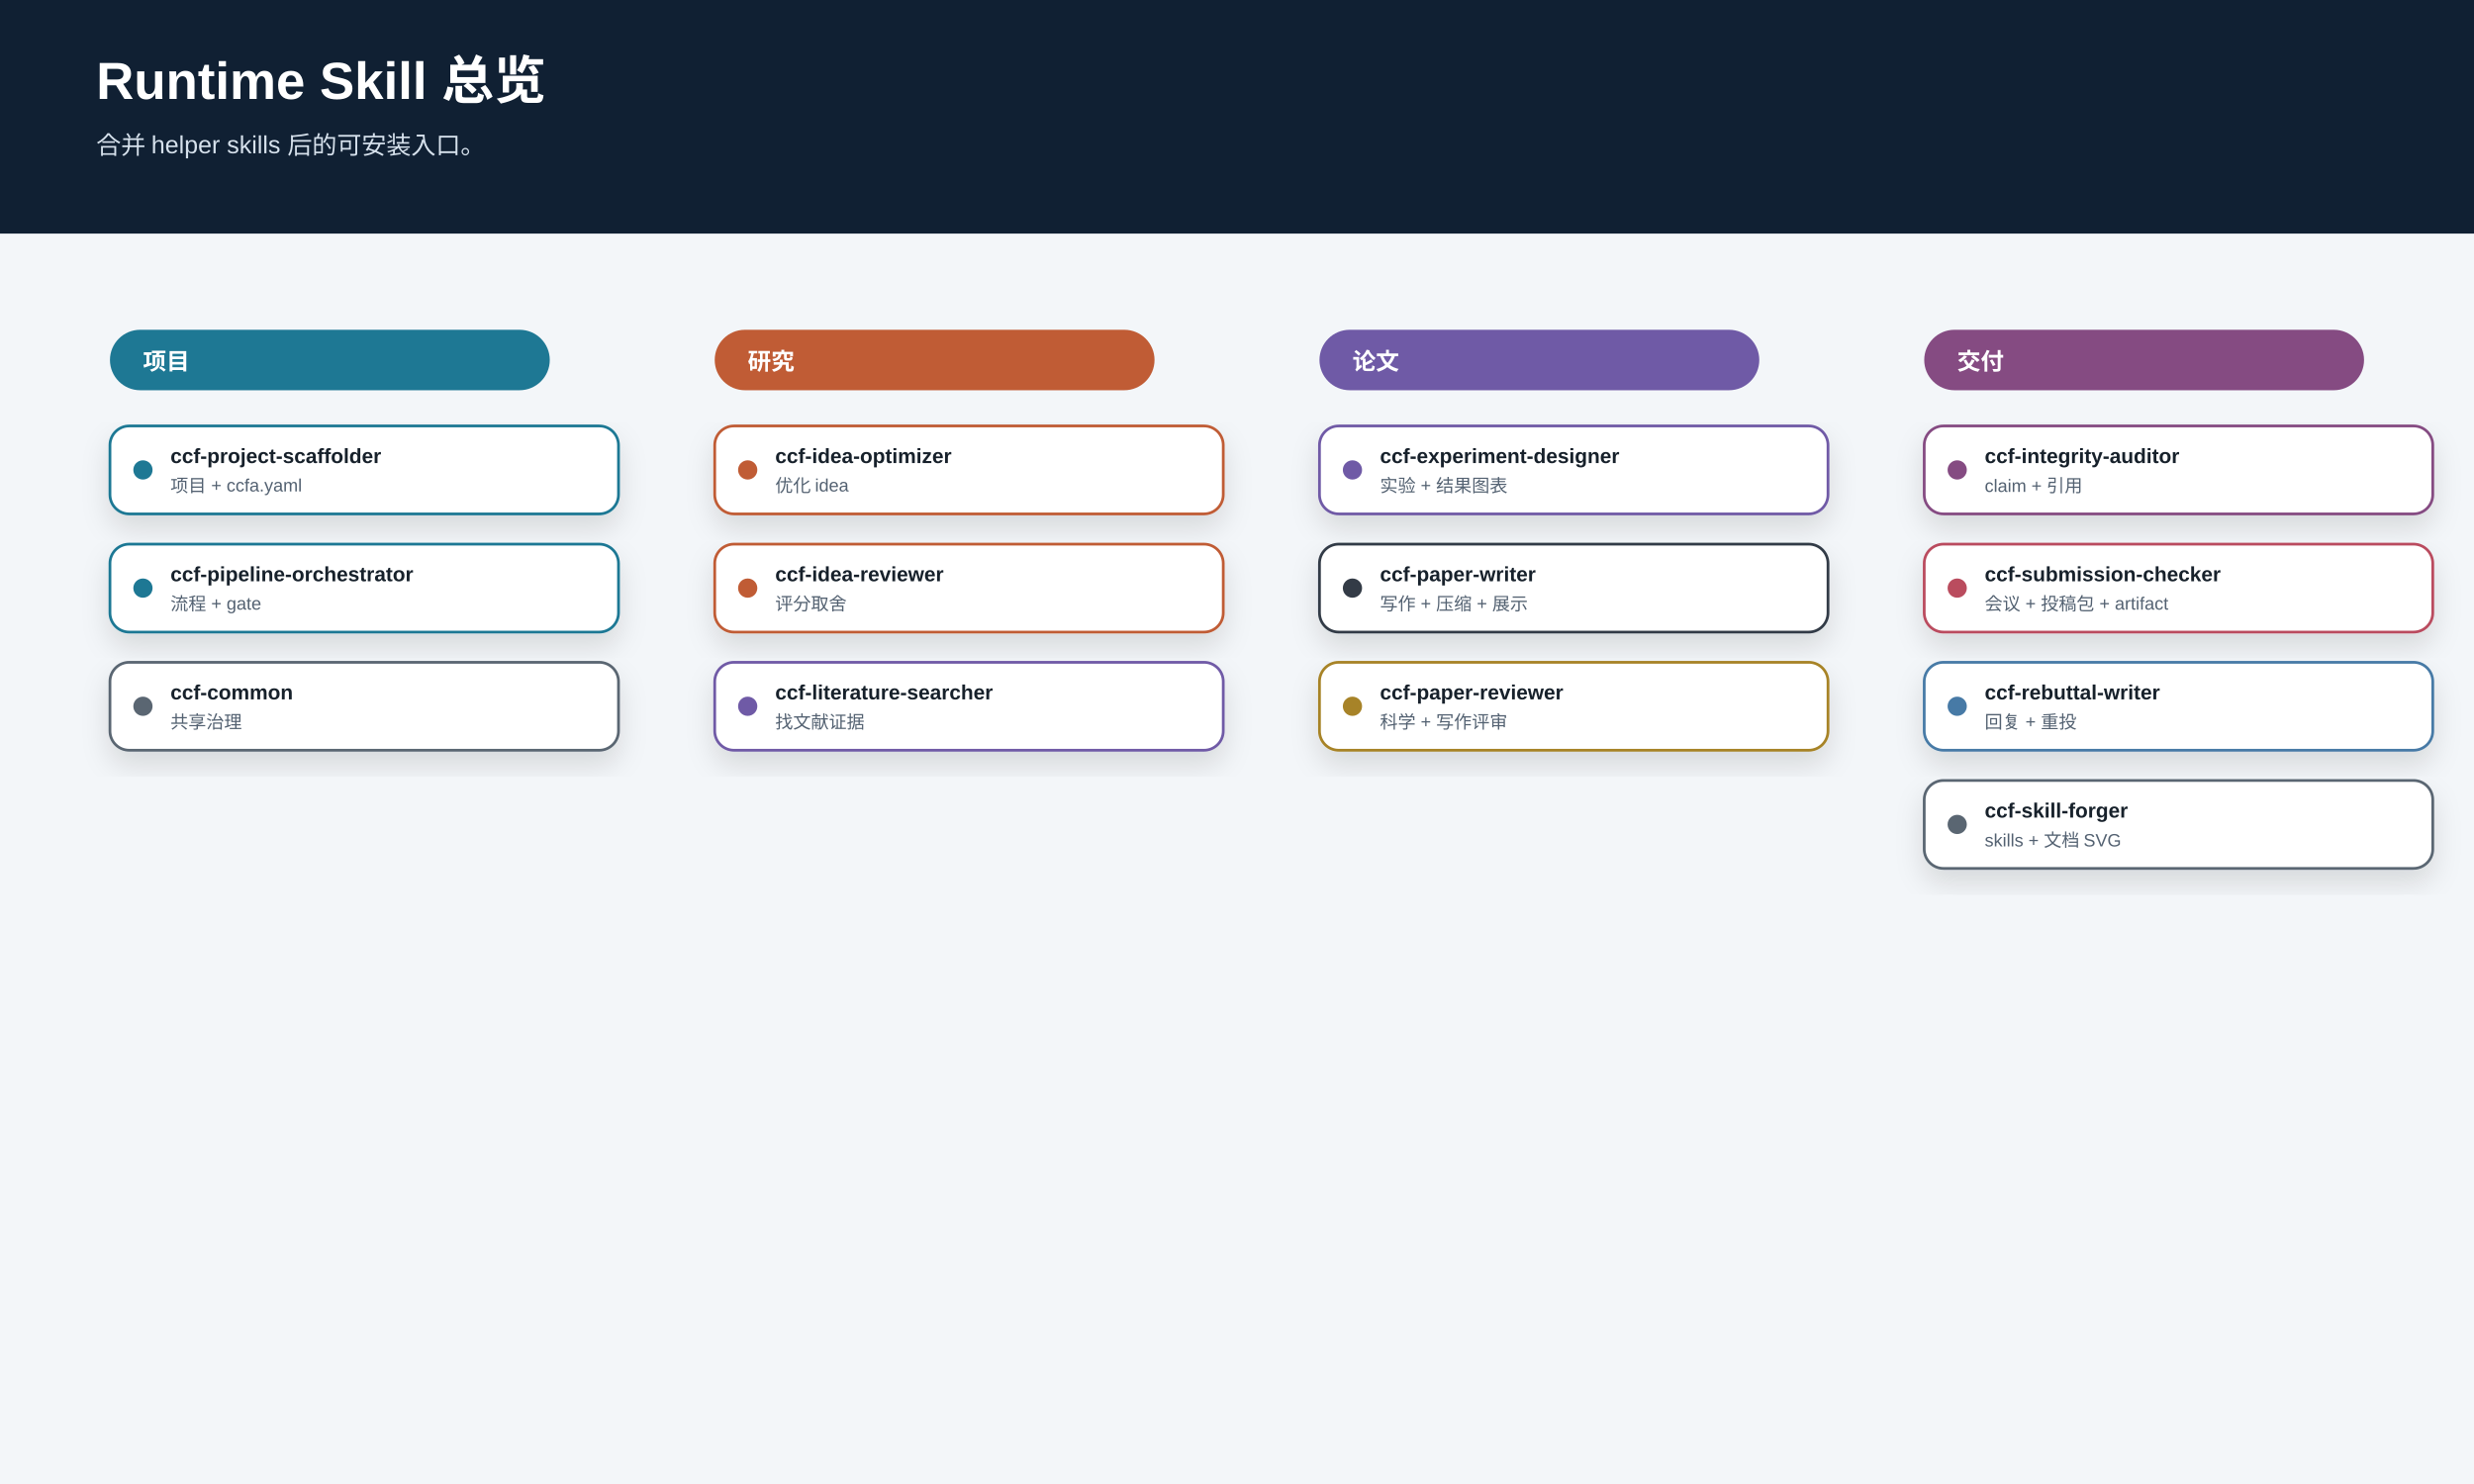
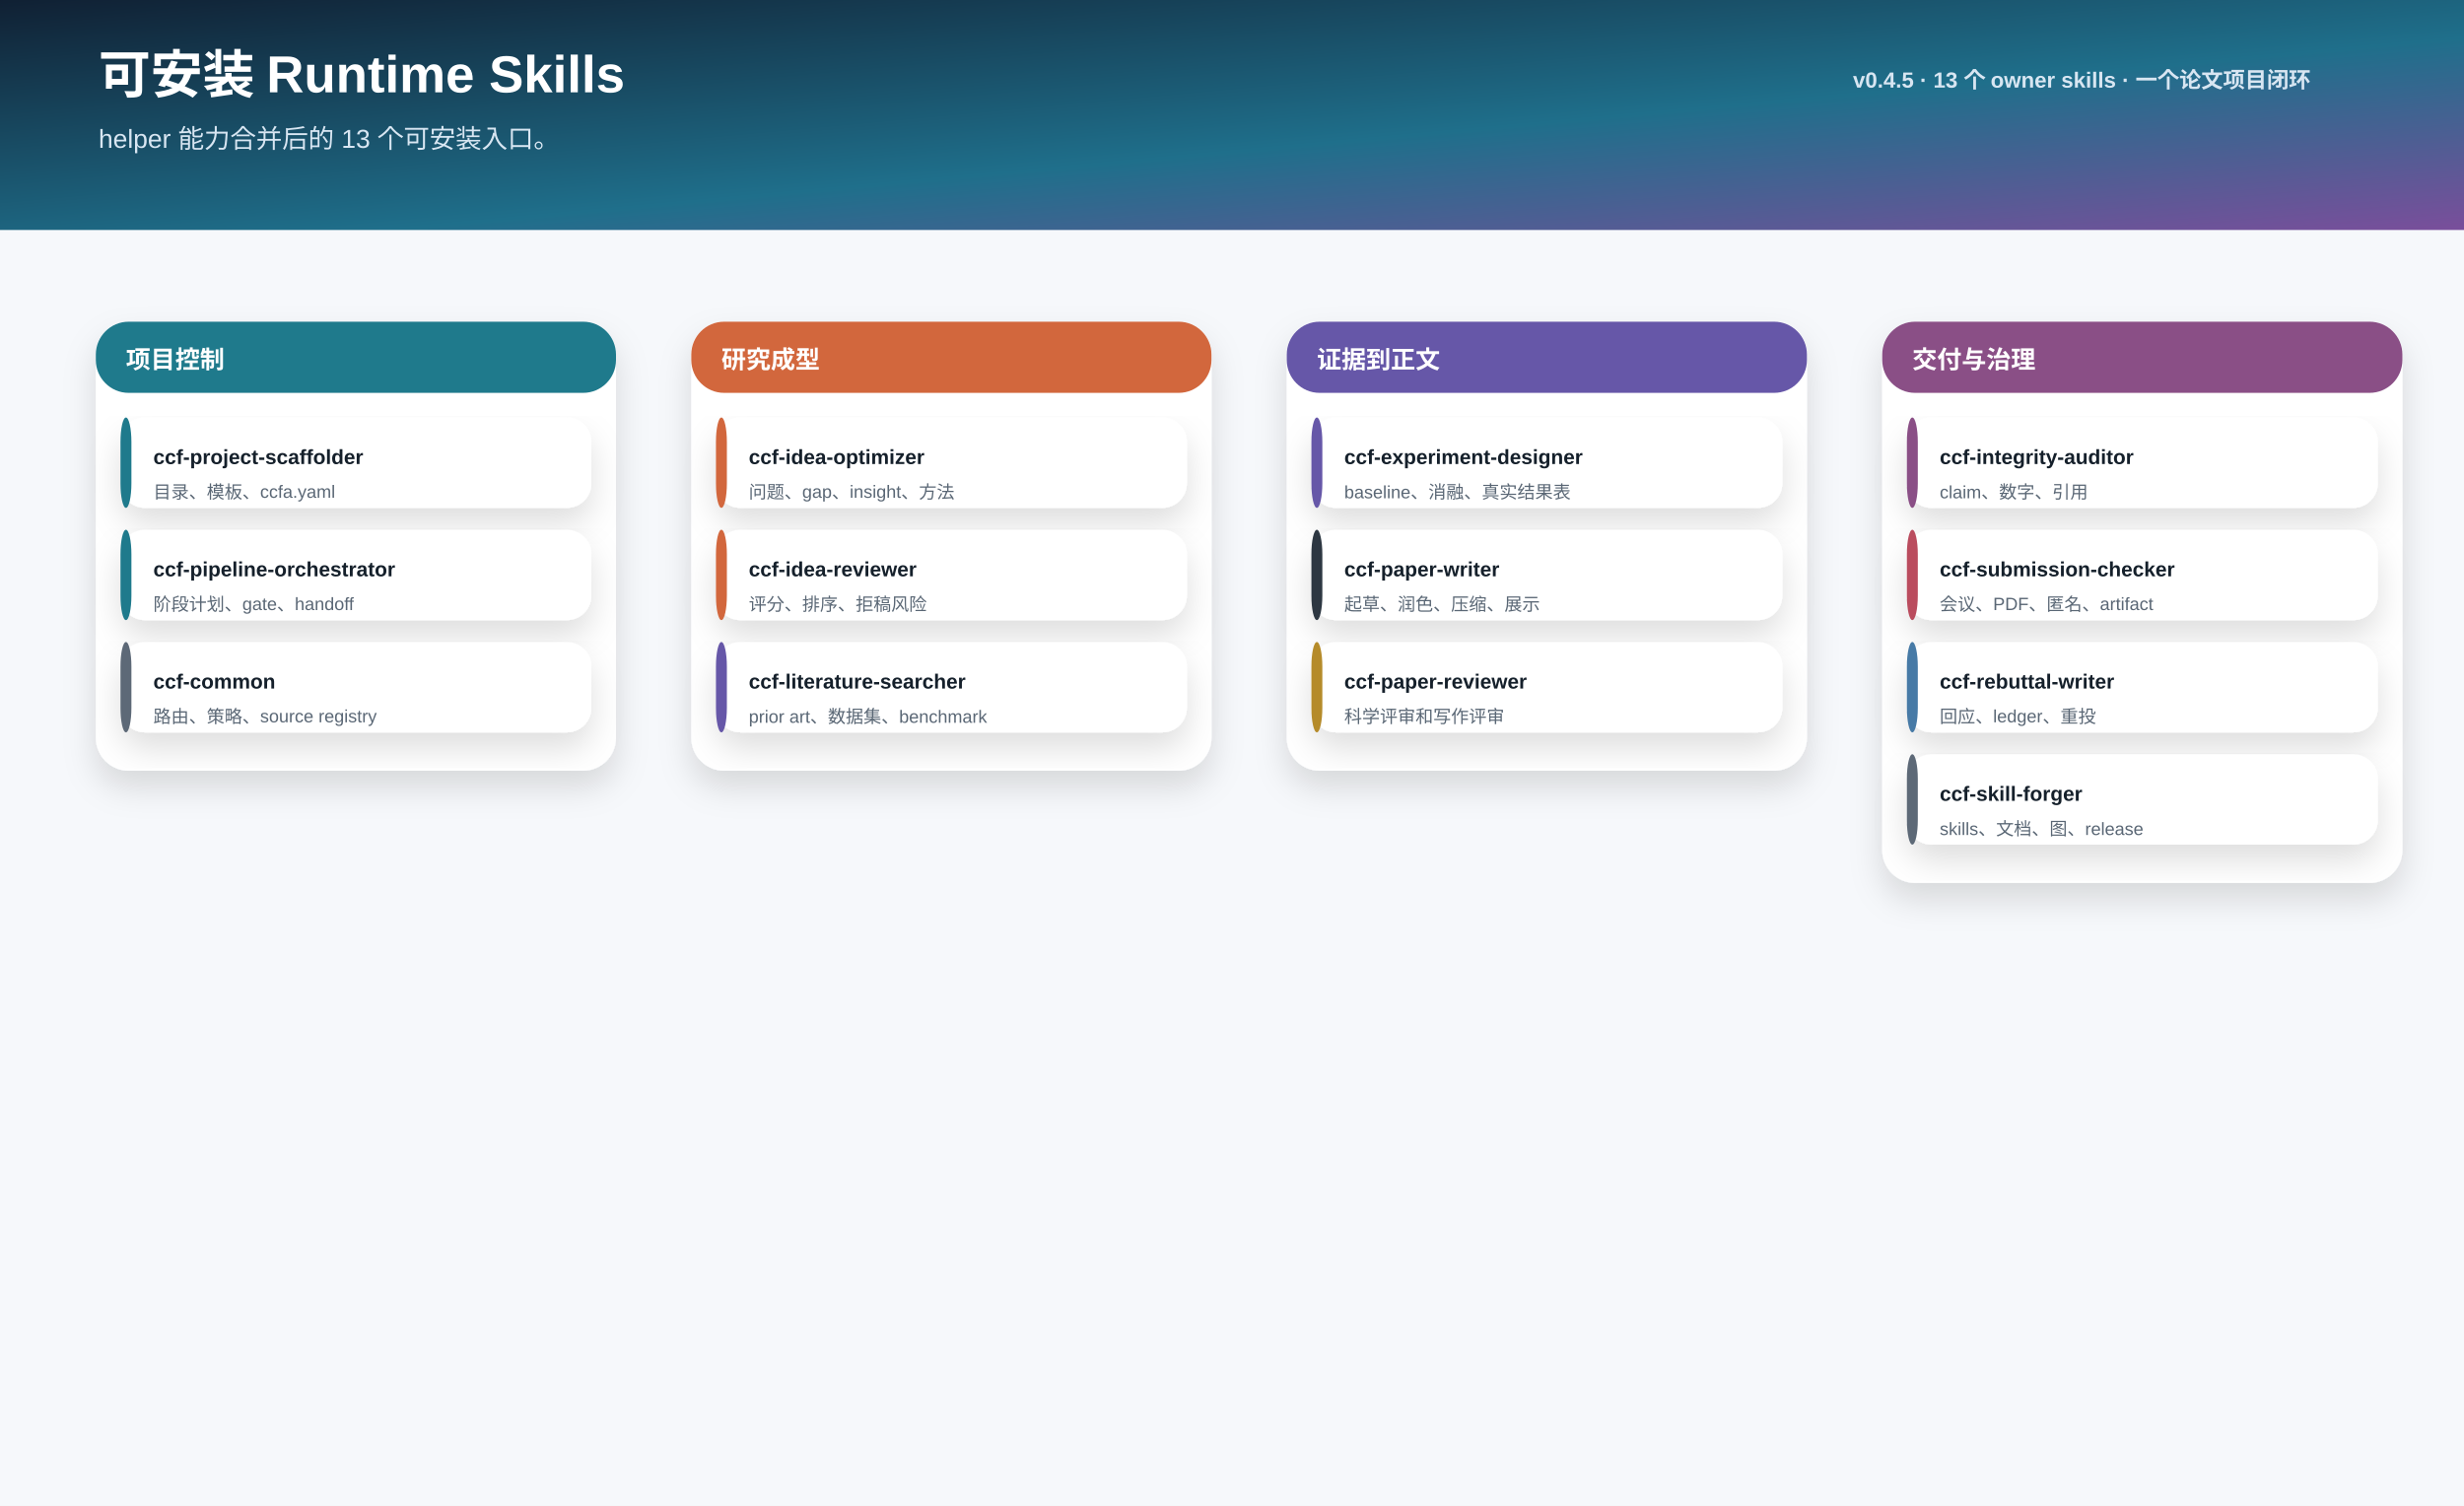
- <svg xmlns="http://www.w3.org/2000/svg" width="1800" height="1080" viewBox="0 0 1800 1080">
+ <svg xmlns="http://www.w3.org/2000/svg" width="1800" height="1100" viewBox="0 0 1800 1100">
  <defs>
-     <filter id="shadow" x="-20%" y="-20%" width="140%" height="150%">
-       <feDropShadow dx="0" dy="10" stdDeviation="10" flood-color="#0B1826" flood-opacity="0.12" />
+     <linearGradient id="header" x1="0" y1="0" x2="1" y2="1">
+       <stop offset="0" stop-color="#102033" />
+       <stop offset="0.58" stop-color="#1F6F8B" />
+       <stop offset="1" stop-color="#7A4E9B" />
+     </linearGradient>
+     <filter id="shadow" x="-20%" y="-20%" width="140%" height="160%">
+       <feDropShadow dx="0" dy="12" stdDeviation="12" flood-color="#0B1826" flood-opacity="0.13" />
    </filter>
-     <marker id="arrow" markerWidth="12" markerHeight="12" refX="10" refY="6" orient="auto">
-       <path d="M2,2 L10,6 L2,10 Z" fill="#8D9AA8" />
+     <marker id="arrow" markerWidth="13" markerHeight="13" refX="11" refY="6.5" orient="auto">
+       <path d="M2,2 L11,6.5 L2,11 Z" fill="#7B8794" />
    </marker>
  </defs>
  <style>text{font-family:Microsoft YaHei, Segoe UI, Arial, sans-serif;dominant-baseline:auto} .mono{font-family:Consolas,Menlo,monospace}</style>
-   <rect x="0" y="0" width="1800" height="1080" rx="0" fill="#F3F6F9" stroke="none" stroke-width="2" />
-   <rect x="0" y="0" width="1800" height="170" rx="0" fill="#102033" stroke="none" stroke-width="2" />
-   <text x="70" y="72" font-size="38" font-weight="820" fill="#FFFFFF" text-anchor="start">Runtime Skill 总览</text>
-   <text x="70" y="112" font-size="18" font-weight="450" fill="#D6E1EC" text-anchor="start">合并 helper skills 后的可安装入口。</text>
-   <rect x="80" y="240" width="320" height="44" rx="22" fill="#1E7894" stroke="none" stroke-width="2" />
-   <text x="104" y="269" font-size="17" font-weight="820" fill="#FFFFFF" text-anchor="start">项目</text>
-   <rect x="80" y="310" width="370" height="64" rx="14" fill="#FFFFFF" stroke="#1E7894" stroke-width="2" filter="url(#shadow)" />
-   <circle cx="104" cy="342" r="7" fill="#1E7894" />
-   <text x="124" y="337" font-size="15" font-weight="780" fill="#17212B" text-anchor="start">ccf-project-scaffolder</text>
-   <text x="124" y="358" font-size="13" font-weight="500" fill="#536171" text-anchor="start">项目 + ccfa.yaml</text>
-   <rect x="80" y="396" width="370" height="64" rx="14" fill="#FFFFFF" stroke="#1E7894" stroke-width="2" filter="url(#shadow)" />
-   <circle cx="104" cy="428" r="7" fill="#1E7894" />
-   <text x="124" y="423" font-size="15" font-weight="780" fill="#17212B" text-anchor="start">ccf-pipeline-orchestrator</text>
-   <text x="124" y="444" font-size="13" font-weight="500" fill="#536171" text-anchor="start">流程 + gate</text>
-   <rect x="80" y="482" width="370" height="64" rx="14" fill="#FFFFFF" stroke="#5A6672" stroke-width="2" filter="url(#shadow)" />
-   <circle cx="104" cy="514" r="7" fill="#5A6672" />
-   <text x="124" y="509" font-size="15" font-weight="780" fill="#17212B" text-anchor="start">ccf-common</text>
-   <text x="124" y="530" font-size="13" font-weight="500" fill="#536171" text-anchor="start">共享治理</text>
-   <rect x="520" y="240" width="320" height="44" rx="22" fill="#C05C35" stroke="none" stroke-width="2" />
-   <text x="544" y="269" font-size="17" font-weight="820" fill="#FFFFFF" text-anchor="start">研究</text>
-   <rect x="520" y="310" width="370" height="64" rx="14" fill="#FFFFFF" stroke="#C05C35" stroke-width="2" filter="url(#shadow)" />
-   <circle cx="544" cy="342" r="7" fill="#C05C35" />
-   <text x="564" y="337" font-size="15" font-weight="780" fill="#17212B" text-anchor="start">ccf-idea-optimizer</text>
-   <text x="564" y="358" font-size="13" font-weight="500" fill="#536171" text-anchor="start">优化 idea</text>
-   <rect x="520" y="396" width="370" height="64" rx="14" fill="#FFFFFF" stroke="#C05C35" stroke-width="2" filter="url(#shadow)" />
-   <circle cx="544" cy="428" r="7" fill="#C05C35" />
-   <text x="564" y="423" font-size="15" font-weight="780" fill="#17212B" text-anchor="start">ccf-idea-reviewer</text>
-   <text x="564" y="444" font-size="13" font-weight="500" fill="#536171" text-anchor="start">评分取舍</text>
-   <rect x="520" y="482" width="370" height="64" rx="14" fill="#FFFFFF" stroke="#6F5AA6" stroke-width="2" filter="url(#shadow)" />
-   <circle cx="544" cy="514" r="7" fill="#6F5AA6" />
-   <text x="564" y="509" font-size="15" font-weight="780" fill="#17212B" text-anchor="start">ccf-literature-searcher</text>
-   <text x="564" y="530" font-size="13" font-weight="500" fill="#536171" text-anchor="start">找文献证据</text>
-   <rect x="960" y="240" width="320" height="44" rx="22" fill="#6F5AA6" stroke="none" stroke-width="2" />
-   <text x="984" y="269" font-size="17" font-weight="820" fill="#FFFFFF" text-anchor="start">论文</text>
-   <rect x="960" y="310" width="370" height="64" rx="14" fill="#FFFFFF" stroke="#6F5AA6" stroke-width="2" filter="url(#shadow)" />
-   <circle cx="984" cy="342" r="7" fill="#6F5AA6" />
-   <text x="1004" y="337" font-size="15" font-weight="780" fill="#17212B" text-anchor="start">ccf-experiment-designer</text>
-   <text x="1004" y="358" font-size="13" font-weight="500" fill="#536171" text-anchor="start">实验 + 结果图表</text>
-   <rect x="960" y="396" width="370" height="64" rx="14" fill="#FFFFFF" stroke="#333B46" stroke-width="2" filter="url(#shadow)" />
-   <circle cx="984" cy="428" r="7" fill="#333B46" />
-   <text x="1004" y="423" font-size="15" font-weight="780" fill="#17212B" text-anchor="start">ccf-paper-writer</text>
-   <text x="1004" y="444" font-size="13" font-weight="500" fill="#536171" text-anchor="start">写作 + 压缩 + 展示</text>
-   <rect x="960" y="482" width="370" height="64" rx="14" fill="#FFFFFF" stroke="#A78328" stroke-width="2" filter="url(#shadow)" />
-   <circle cx="984" cy="514" r="7" fill="#A78328" />
-   <text x="1004" y="509" font-size="15" font-weight="780" fill="#17212B" text-anchor="start">ccf-paper-reviewer</text>
-   <text x="1004" y="530" font-size="13" font-weight="500" fill="#536171" text-anchor="start">科学 + 写作评审</text>
-   <rect x="1400" y="240" width="320" height="44" rx="22" fill="#854B82" stroke="none" stroke-width="2" />
-   <text x="1424" y="269" font-size="17" font-weight="820" fill="#FFFFFF" text-anchor="start">交付</text>
-   <rect x="1400" y="310" width="370" height="64" rx="14" fill="#FFFFFF" stroke="#854B82" stroke-width="2" filter="url(#shadow)" />
-   <circle cx="1424" cy="342" r="7" fill="#854B82" />
-   <text x="1444" y="337" font-size="15" font-weight="780" fill="#17212B" text-anchor="start">ccf-integrity-auditor</text>
-   <text x="1444" y="358" font-size="13" font-weight="500" fill="#536171" text-anchor="start">claim + 引用</text>
-   <rect x="1400" y="396" width="370" height="64" rx="14" fill="#FFFFFF" stroke="#BA4C5E" stroke-width="2" filter="url(#shadow)" />
-   <circle cx="1424" cy="428" r="7" fill="#BA4C5E" />
-   <text x="1444" y="423" font-size="15" font-weight="780" fill="#17212B" text-anchor="start">ccf-submission-checker</text>
-   <text x="1444" y="444" font-size="13" font-weight="500" fill="#536171" text-anchor="start">会议 + 投稿包 + artifact</text>
-   <rect x="1400" y="482" width="370" height="64" rx="14" fill="#FFFFFF" stroke="#477AA6" stroke-width="2" filter="url(#shadow)" />
-   <circle cx="1424" cy="514" r="7" fill="#477AA6" />
-   <text x="1444" y="509" font-size="15" font-weight="780" fill="#17212B" text-anchor="start">ccf-rebuttal-writer</text>
-   <text x="1444" y="530" font-size="13" font-weight="500" fill="#536171" text-anchor="start">回复 + 重投</text>
-   <rect x="1400" y="568" width="370" height="64" rx="14" fill="#FFFFFF" stroke="#5A6672" stroke-width="2" filter="url(#shadow)" />
-   <circle cx="1424" cy="600" r="7" fill="#5A6672" />
-   <text x="1444" y="595" font-size="15" font-weight="780" fill="#17212B" text-anchor="start">ccf-skill-forger</text>
-   <text x="1444" y="616" font-size="13" font-weight="500" fill="#536171" text-anchor="start">skills + 文档 SVG</text>
+   <rect x="0" y="0" width="1800" height="1100" rx="0" fill="#F6F8FB" stroke="none" stroke-width="2" />
+   <rect x="0" y="0" width="1800" height="168" rx="0" fill="url(#header)" stroke="none" stroke-width="2" />
+   <text x="72" y="68" font-size="38" font-weight="850" fill="#FFFFFF" text-anchor="start">可安装 Runtime Skills</text>
+   <text x="72" y="108" font-size="19" font-weight="500" fill="#D8E6F2" text-anchor="start">helper 能力合并后的 13 个可安装入口。</text>
+   <text x="1688" y="64" font-size="16" font-weight="650" fill="#D8E6F2" text-anchor="end">v0.4.5 · 13 个 owner skills · 一个论文项目闭环</text>
+   <rect x="70" y="235" width="380" height="328" rx="24" fill="#FFFFFF" stroke="none" stroke-width="2" filter="url(#shadow)" />
+   <rect x="70" y="235" width="380" height="52" rx="24" fill="#1F7A8C" stroke="none" stroke-width="2" />
+   <text x="92" y="269" font-size="18" font-weight="820" fill="#FFFFFF" text-anchor="start">项目控制</text>
+   <rect x="88" y="305" width="344" height="66" rx="18" fill="#FFFFFF" stroke="none" stroke-width="2" filter="url(#shadow)" />
+   <rect x="88" y="305" width="8" height="66" rx="18" fill="#1F7A8C" stroke="none" stroke-width="2" />
+   <text x="112" y="339" font-size="15" font-weight="820" fill="#15202B" text-anchor="start">ccf-project-scaffolder</text>
+   <text x="112" y="364" font-size="13" font-weight="520" fill="#5A6775" text-anchor="start">目录、模板、ccfa.yaml</text>
+   <rect x="88" y="387" width="344" height="66" rx="18" fill="#FFFFFF" stroke="none" stroke-width="2" filter="url(#shadow)" />
+   <rect x="88" y="387" width="8" height="66" rx="18" fill="#1F7A8C" stroke="none" stroke-width="2" />
+   <text x="112" y="421" font-size="15" font-weight="820" fill="#15202B" text-anchor="start">ccf-pipeline-orchestrator</text>
+   <text x="112" y="446" font-size="13" font-weight="520" fill="#5A6775" text-anchor="start">阶段计划、gate、handoff</text>
+   <rect x="88" y="469" width="344" height="66" rx="18" fill="#FFFFFF" stroke="none" stroke-width="2" filter="url(#shadow)" />
+   <rect x="88" y="469" width="8" height="66" rx="18" fill="#5D6977" stroke="none" stroke-width="2" />
+   <text x="112" y="503" font-size="15" font-weight="820" fill="#15202B" text-anchor="start">ccf-common</text>
+   <text x="112" y="528" font-size="13" font-weight="520" fill="#5A6775" text-anchor="start">路由、策略、source registry</text>
+   <rect x="505" y="235" width="380" height="328" rx="24" fill="#FFFFFF" stroke="none" stroke-width="2" filter="url(#shadow)" />
+   <rect x="505" y="235" width="380" height="52" rx="24" fill="#D2673D" stroke="none" stroke-width="2" />
+   <text x="527" y="269" font-size="18" font-weight="820" fill="#FFFFFF" text-anchor="start">研究成型</text>
+   <rect x="523" y="305" width="344" height="66" rx="18" fill="#FFFFFF" stroke="none" stroke-width="2" filter="url(#shadow)" />
+   <rect x="523" y="305" width="8" height="66" rx="18" fill="#D2673D" stroke="none" stroke-width="2" />
+   <text x="547" y="339" font-size="15" font-weight="820" fill="#15202B" text-anchor="start">ccf-idea-optimizer</text>
+   <text x="547" y="364" font-size="13" font-weight="520" fill="#5A6775" text-anchor="start">问题、gap、insight、方法</text>
+   <rect x="523" y="387" width="344" height="66" rx="18" fill="#FFFFFF" stroke="none" stroke-width="2" filter="url(#shadow)" />
+   <rect x="523" y="387" width="8" height="66" rx="18" fill="#D2673D" stroke="none" stroke-width="2" />
+   <text x="547" y="421" font-size="15" font-weight="820" fill="#15202B" text-anchor="start">ccf-idea-reviewer</text>
+   <text x="547" y="446" font-size="13" font-weight="520" fill="#5A6775" text-anchor="start">评分、排序、拒稿风险</text>
+   <rect x="523" y="469" width="344" height="66" rx="18" fill="#FFFFFF" stroke="none" stroke-width="2" filter="url(#shadow)" />
+   <rect x="523" y="469" width="8" height="66" rx="18" fill="#6657A8" stroke="none" stroke-width="2" />
+   <text x="547" y="503" font-size="15" font-weight="820" fill="#15202B" text-anchor="start">ccf-literature-searcher</text>
+   <text x="547" y="528" font-size="13" font-weight="520" fill="#5A6775" text-anchor="start">prior art、数据集、benchmark</text>
+   <rect x="940" y="235" width="380" height="328" rx="24" fill="#FFFFFF" stroke="none" stroke-width="2" filter="url(#shadow)" />
+   <rect x="940" y="235" width="380" height="52" rx="24" fill="#6657A8" stroke="none" stroke-width="2" />
+   <text x="962" y="269" font-size="18" font-weight="820" fill="#FFFFFF" text-anchor="start">证据到正文</text>
+   <rect x="958" y="305" width="344" height="66" rx="18" fill="#FFFFFF" stroke="none" stroke-width="2" filter="url(#shadow)" />
+   <rect x="958" y="305" width="8" height="66" rx="18" fill="#6657A8" stroke="none" stroke-width="2" />
+   <text x="982" y="339" font-size="15" font-weight="820" fill="#15202B" text-anchor="start">ccf-experiment-designer</text>
+   <text x="982" y="364" font-size="13" font-weight="520" fill="#5A6775" text-anchor="start">baseline、消融、真实结果表</text>
+   <rect x="958" y="387" width="344" height="66" rx="18" fill="#FFFFFF" stroke="none" stroke-width="2" filter="url(#shadow)" />
+   <rect x="958" y="387" width="8" height="66" rx="18" fill="#2D3742" stroke="none" stroke-width="2" />
+   <text x="982" y="421" font-size="15" font-weight="820" fill="#15202B" text-anchor="start">ccf-paper-writer</text>
+   <text x="982" y="446" font-size="13" font-weight="520" fill="#5A6775" text-anchor="start">起草、润色、压缩、展示</text>
+   <rect x="958" y="469" width="344" height="66" rx="18" fill="#FFFFFF" stroke="none" stroke-width="2" filter="url(#shadow)" />
+   <rect x="958" y="469" width="8" height="66" rx="18" fill="#B58B2A" stroke="none" stroke-width="2" />
+   <text x="982" y="503" font-size="15" font-weight="820" fill="#15202B" text-anchor="start">ccf-paper-reviewer</text>
+   <text x="982" y="528" font-size="13" font-weight="520" fill="#5A6775" text-anchor="start">科学评审和写作评审</text>
+   <rect x="1375" y="235" width="380" height="410" rx="24" fill="#FFFFFF" stroke="none" stroke-width="2" filter="url(#shadow)" />
+   <rect x="1375" y="235" width="380" height="52" rx="24" fill="#8A4F86" stroke="none" stroke-width="2" />
+   <text x="1397" y="269" font-size="18" font-weight="820" fill="#FFFFFF" text-anchor="start">交付与治理</text>
+   <rect x="1393" y="305" width="344" height="66" rx="18" fill="#FFFFFF" stroke="none" stroke-width="2" filter="url(#shadow)" />
+   <rect x="1393" y="305" width="8" height="66" rx="18" fill="#8A4F86" stroke="none" stroke-width="2" />
+   <text x="1417" y="339" font-size="15" font-weight="820" fill="#15202B" text-anchor="start">ccf-integrity-auditor</text>
+   <text x="1417" y="364" font-size="13" font-weight="520" fill="#5A6775" text-anchor="start">claim、数字、引用</text>
+   <rect x="1393" y="387" width="344" height="66" rx="18" fill="#FFFFFF" stroke="none" stroke-width="2" filter="url(#shadow)" />
+   <rect x="1393" y="387" width="8" height="66" rx="18" fill="#BA4C5E" stroke="none" stroke-width="2" />
+   <text x="1417" y="421" font-size="15" font-weight="820" fill="#15202B" text-anchor="start">ccf-submission-checker</text>
+   <text x="1417" y="446" font-size="13" font-weight="520" fill="#5A6775" text-anchor="start">会议、PDF、匿名、artifact</text>
+   <rect x="1393" y="469" width="344" height="66" rx="18" fill="#FFFFFF" stroke="none" stroke-width="2" filter="url(#shadow)" />
+   <rect x="1393" y="469" width="8" height="66" rx="18" fill="#477AA6" stroke="none" stroke-width="2" />
+   <text x="1417" y="503" font-size="15" font-weight="820" fill="#15202B" text-anchor="start">ccf-rebuttal-writer</text>
+   <text x="1417" y="528" font-size="13" font-weight="520" fill="#5A6775" text-anchor="start">回应、ledger、重投</text>
+   <rect x="1393" y="551" width="344" height="66" rx="18" fill="#FFFFFF" stroke="none" stroke-width="2" filter="url(#shadow)" />
+   <rect x="1393" y="551" width="8" height="66" rx="18" fill="#5D6977" stroke="none" stroke-width="2" />
+   <text x="1417" y="585" font-size="15" font-weight="820" fill="#15202B" text-anchor="start">ccf-skill-forger</text>
+   <text x="1417" y="610" font-size="13" font-weight="520" fill="#5A6775" text-anchor="start">skills、文档、图、release</text>
</svg>
